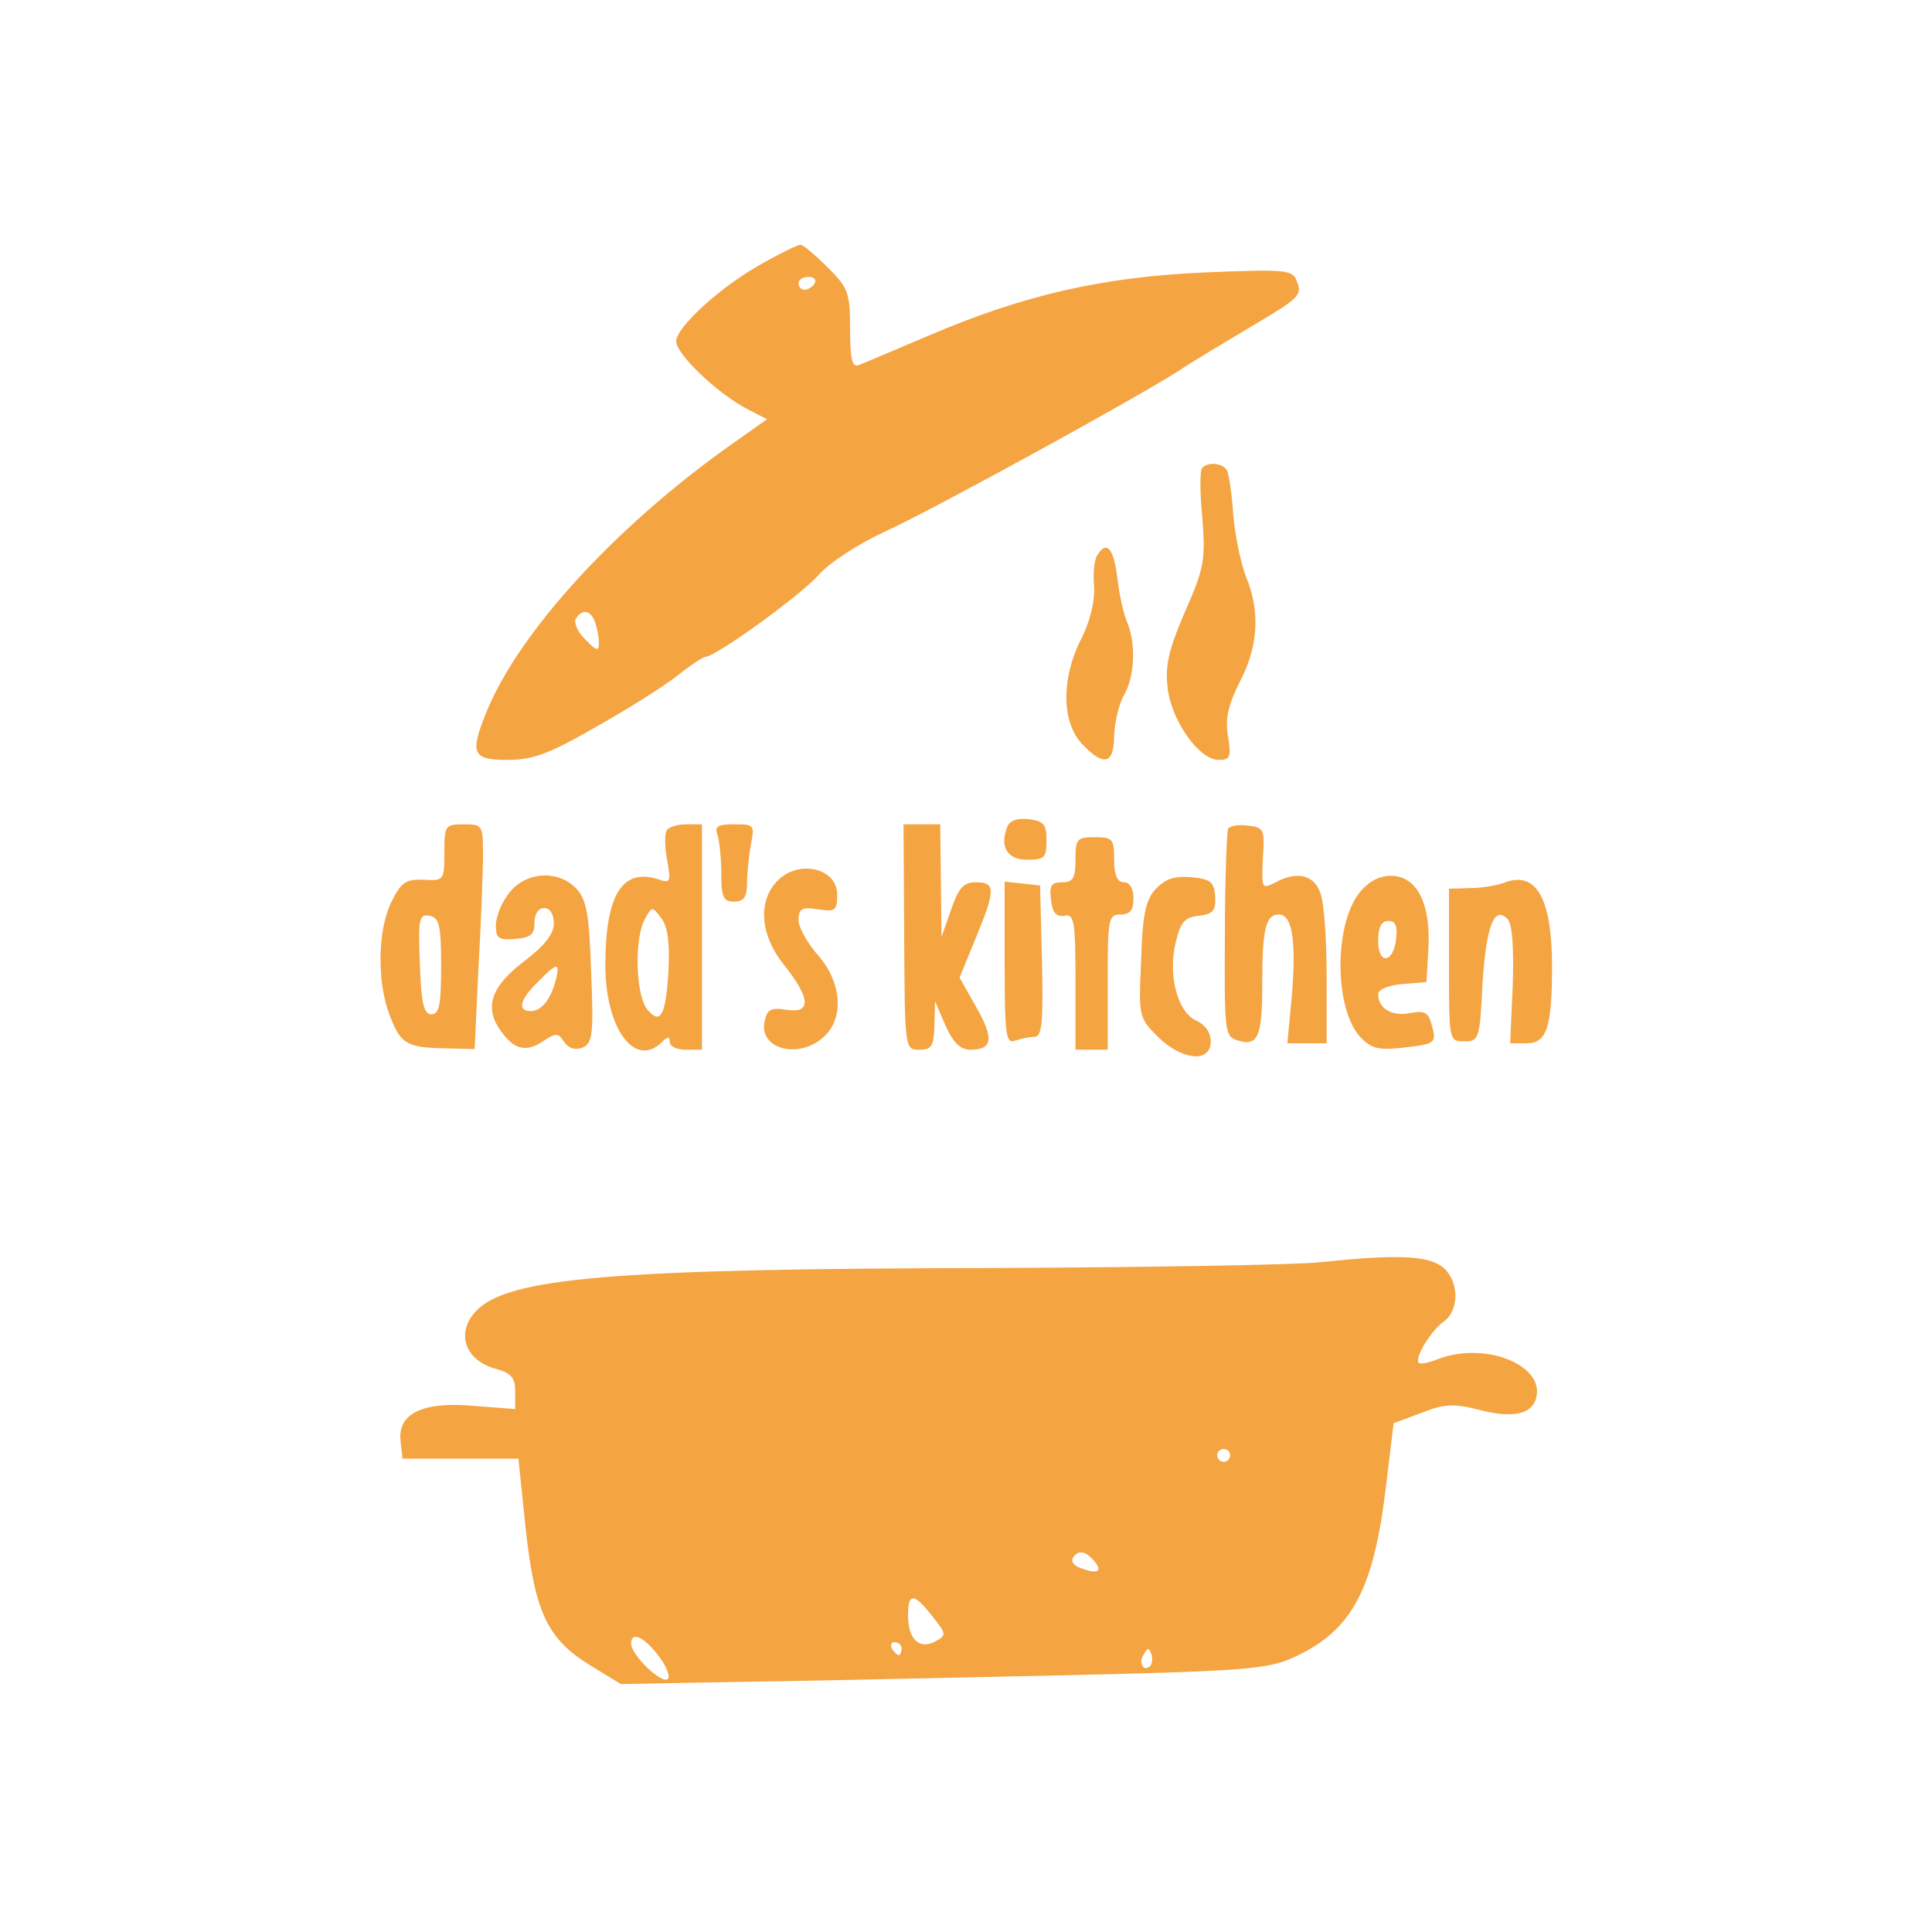
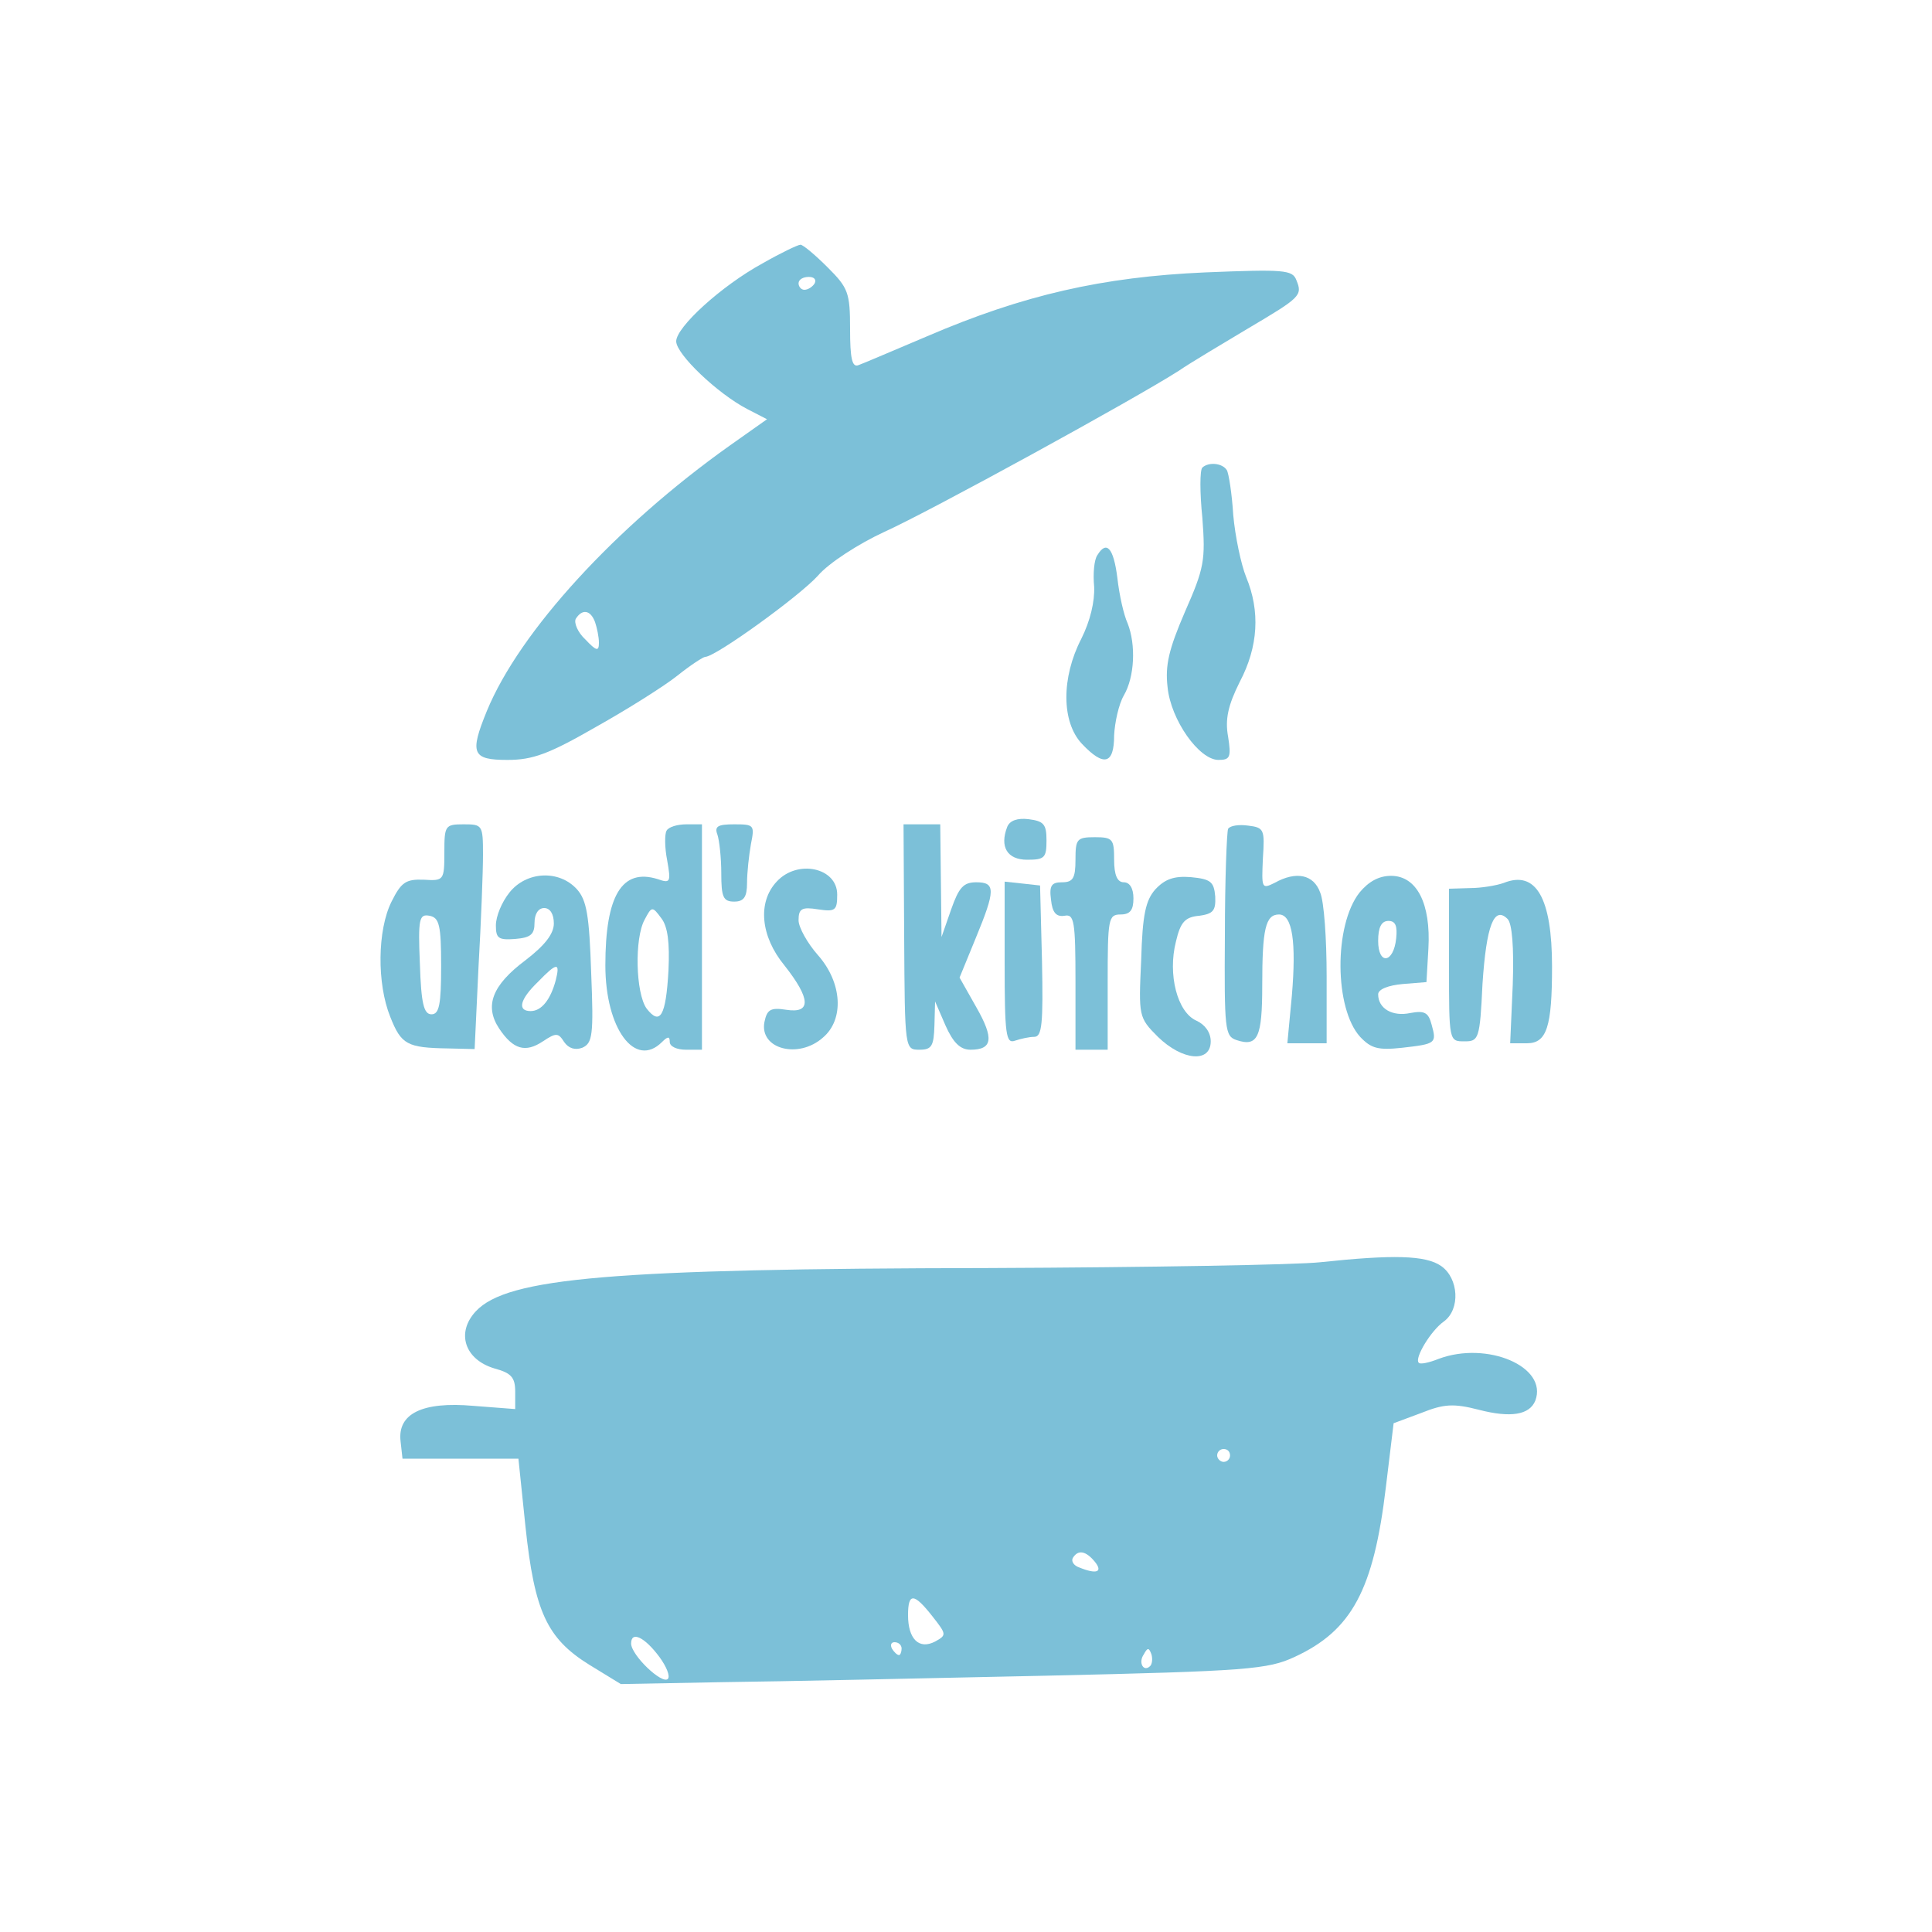
<svg xmlns="http://www.w3.org/2000/svg" version="1.0" width="300pt" height="300pt" viewBox="0 0 300 300" preserveAspectRatio="xMidYMid meet">
-   <g transform="translate(0,300) scale(0.1,-0.1)" fill="#f5a442" stroke="none">
+   <g transform="translate(0,300) scale(0.1,-0.1)" fill="#7cc0d8" stroke="none">
    <path d="M1184 2591 c-64 -35 -134 -99 -134 -121 0 -20 64 -81 110 -105 l31 -16 -58 -41 c-176 -125 -326 -288 -377 -412 -27 -66 -23 -76 32 -76 39 0 64 9 137 51 50 28 107 64 127 80 20 16 40 29 43 29 16 0 146 94 175 126 17 20 64 50 103 68 71 32 390 207 457 250 19 13 68 42 108 66 81 48 85 51 75 75 -6 16 -19 17 -142 12 -159 -7 -282 -35 -431 -99 -52 -22 -101 -43 -107 -45 -10 -4 -13 11 -13 56 0 57 -3 64 -35 96 -19 19 -38 35 -42 35 -4 0 -31 -13 -59 -29z m81 -31 c-3 -5 -10 -10 -16 -10 -5 0 -9 5 -9 10 0 6 7 10 16 10 8 0 12 -4 9 -10z m-341 -526 c3 -9 6 -23 6 -32 0 -14 -4 -13 -21 5 -12 11 -18 26 -15 32 10 16 23 14 30 -5z" />
    <path d="M1867 2274 c-4 -4 -4 -39 0 -78 5 -66 3 -78 -27 -146 -25 -58 -31 -83 -27 -117 5 -51 49 -113 79 -113 18 0 20 4 15 36 -5 27 0 49 18 85 29 55 32 110 10 163 -8 20 -17 63 -20 96 -2 33 -7 65 -10 70 -7 11 -28 13 -38 4z" />
    <path d="M1704 2138 c-5 -7 -7 -29 -5 -49 1 -23 -6 -53 -20 -81 -31 -60 -31 -129 1 -163 34 -36 50 -32 50 13 1 20 7 48 15 62 17 29 19 79 6 112 -6 13 -13 44 -16 71 -6 47 -17 58 -31 35z" />
    <path d="M1564 1716 c-12 -31 0 -51 31 -51 27 0 30 3 30 30 0 25 -4 30 -28 33 -17 2 -29 -2 -33 -12z" />
    <path d="M690 1676 c0 -43 -1 -44 -32 -42 -28 1 -35 -4 -50 -34 -22 -44 -23 -127 -2 -179 17 -43 26 -48 90 -49 l41 -1 6 127 c4 70 7 148 7 175 0 46 -1 47 -30 47 -29 0 -30 -2 -30 -44z m-5 -176 c0 -60 -3 -75 -15 -75 -12 0 -16 17 -18 78 -3 71 -1 78 15 75 15 -3 18 -14 18 -78z" />
    <path d="M1035 1710 c-3 -5 -3 -26 1 -46 6 -34 5 -36 -15 -29 -55 17 -81 -25 -81 -134 0 -98 46 -161 88 -119 9 9 12 9 12 0 0 -7 11 -12 25 -12 l25 0 0 175 0 175 -24 0 c-14 0 -28 -4 -31 -10z m3 -217 c-4 -71 -13 -86 -34 -59 -17 24 -19 109 -3 138 11 21 12 21 26 2 10 -13 13 -38 11 -81z" />
    <path d="M1114 1704 c3 -9 6 -36 6 -60 0 -37 3 -44 20 -44 15 0 20 7 20 29 0 16 3 43 6 60 6 30 5 31 -26 31 -25 0 -31 -3 -26 -16z" />
    <path d="M1404 1545 c1 -175 1 -175 24 -175 19 0 22 6 23 38 l1 37 16 -37 c12 -27 23 -38 39 -38 34 0 37 17 9 66 l-26 46 25 61 c31 75 31 87 1 87 -20 0 -27 -8 -39 -42 l-15 -43 -1 88 -1 87 -28 0 -29 0 1 -175z" />
    <path d="M1907 1713 c-2 -4 -5 -79 -5 -165 -1 -147 0 -157 18 -163 33 -11 40 4 40 85 0 87 5 110 26 110 21 0 27 -43 20 -126 l-7 -74 31 0 30 0 0 104 c0 58 -4 116 -10 130 -10 28 -37 34 -71 15 -20 -10 -20 -8 -18 38 3 45 2 48 -23 51 -14 2 -28 0 -31 -5z" />
    <path d="M1670 1665 c0 -29 -4 -35 -21 -35 -16 0 -20 -5 -17 -27 2 -20 8 -27 21 -25 15 3 17 -8 17 -103 l0 -105 25 0 25 0 0 105 c0 98 1 105 20 105 15 0 20 7 20 25 0 16 -6 25 -15 25 -10 0 -15 11 -15 35 0 32 -2 35 -30 35 -28 0 -30 -3 -30 -35z" />
    <path d="M1206 1631 c-30 -32 -25 -85 12 -130 41 -52 42 -75 3 -69 -25 4 -30 0 -34 -19 -8 -42 53 -58 91 -24 33 28 30 85 -8 128 -16 18 -30 43 -30 54 0 18 5 21 30 17 27 -4 30 -2 30 23 0 42 -62 55 -94 20z" />
    <path d="M791 1614 c-12 -15 -21 -37 -21 -51 0 -20 4 -23 30 -21 24 2 30 7 30 25 0 14 6 23 15 23 9 0 15 -9 15 -24 0 -16 -14 -34 -44 -57 -52 -39 -64 -71 -41 -106 22 -33 41 -38 68 -20 21 14 24 13 33 -1 7 -10 17 -13 28 -9 16 7 18 19 14 116 -3 90 -7 113 -22 130 -28 31 -79 28 -105 -5z m72 -136 c-8 -30 -22 -48 -39 -48 -21 0 -17 18 11 45 30 31 35 31 28 3z" />
    <path d="M1794 1619 c-15 -17 -20 -39 -22 -110 -4 -87 -4 -89 26 -119 38 -37 82 -41 82 -7 0 14 -9 26 -22 32 -30 13 -45 72 -32 123 7 30 14 38 36 40 22 3 26 8 25 30 -2 23 -7 27 -38 30 -26 2 -40 -3 -55 -19z" />
    <path d="M2111 1614 c-40 -51 -39 -180 1 -224 17 -18 28 -21 65 -17 53 6 54 7 46 36 -5 19 -11 22 -33 18 -28 -6 -50 7 -50 29 0 8 16 14 38 16 l37 3 3 52 c4 70 -18 113 -58 113 -19 0 -35 -9 -49 -26z m57 -71 c-4 -39 -28 -42 -28 -4 0 21 5 31 16 31 11 0 14 -8 12 -27z" />
    <path d="M2335 1629 c-11 -4 -35 -8 -52 -8 l-33 -1 0 -119 c0 -118 0 -118 24 -118 22 0 24 3 28 89 6 91 18 122 39 101 7 -7 10 -44 8 -102 l-4 -91 26 0 c31 0 39 26 39 119 0 107 -25 150 -75 130z" />
    <path d="M1560 1505 c0 -112 2 -126 16 -121 9 3 22 6 30 6 12 0 14 20 12 118 l-3 117 -27 3 -28 3 0 -126z" />
    <path d="M2050 1040 c-36 -4 -267 -8 -515 -9 -585 -1 -747 -15 -796 -67 -31 -33 -18 -75 29 -89 26 -7 32 -14 32 -36 l0 -27 -65 5 c-79 7 -118 -12 -113 -55 l3 -27 90 0 90 0 11 -106 c14 -131 33 -173 99 -214 l49 -30 160 3 c89 1 314 6 501 10 313 7 344 10 385 29 89 41 123 104 142 264 l12 99 43 16 c35 14 50 15 89 5 50 -13 79 -8 88 14 20 53 -75 93 -150 65 -15 -6 -29 -9 -31 -6 -7 7 19 50 39 64 26 19 23 67 -4 86 -24 17 -75 18 -188 6z m-140 -300 c0 -5 -4 -10 -10 -10 -5 0 -10 5 -10 10 0 6 5 10 10 10 6 0 10 -4 10 -10z m-210 -165 c13 -16 3 -20 -24 -9 -9 3 -13 10 -10 15 8 13 20 11 34 -6z m-252 -85 c22 -28 22 -29 4 -39 -25 -13 -42 4 -42 41 0 35 9 35 38 -2z m-424 -63 c11 -15 17 -30 13 -34 -9 -9 -57 37 -57 55 0 20 21 10 44 -21z m376 13 c0 -5 -2 -10 -4 -10 -3 0 -8 5 -11 10 -3 6 -1 10 4 10 6 0 11 -4 11 -10z m386 -27 c-10 -10 -19 5 -10 18 6 11 8 11 12 0 2 -7 1 -15 -2 -18z" />
  </g>
</svg>
